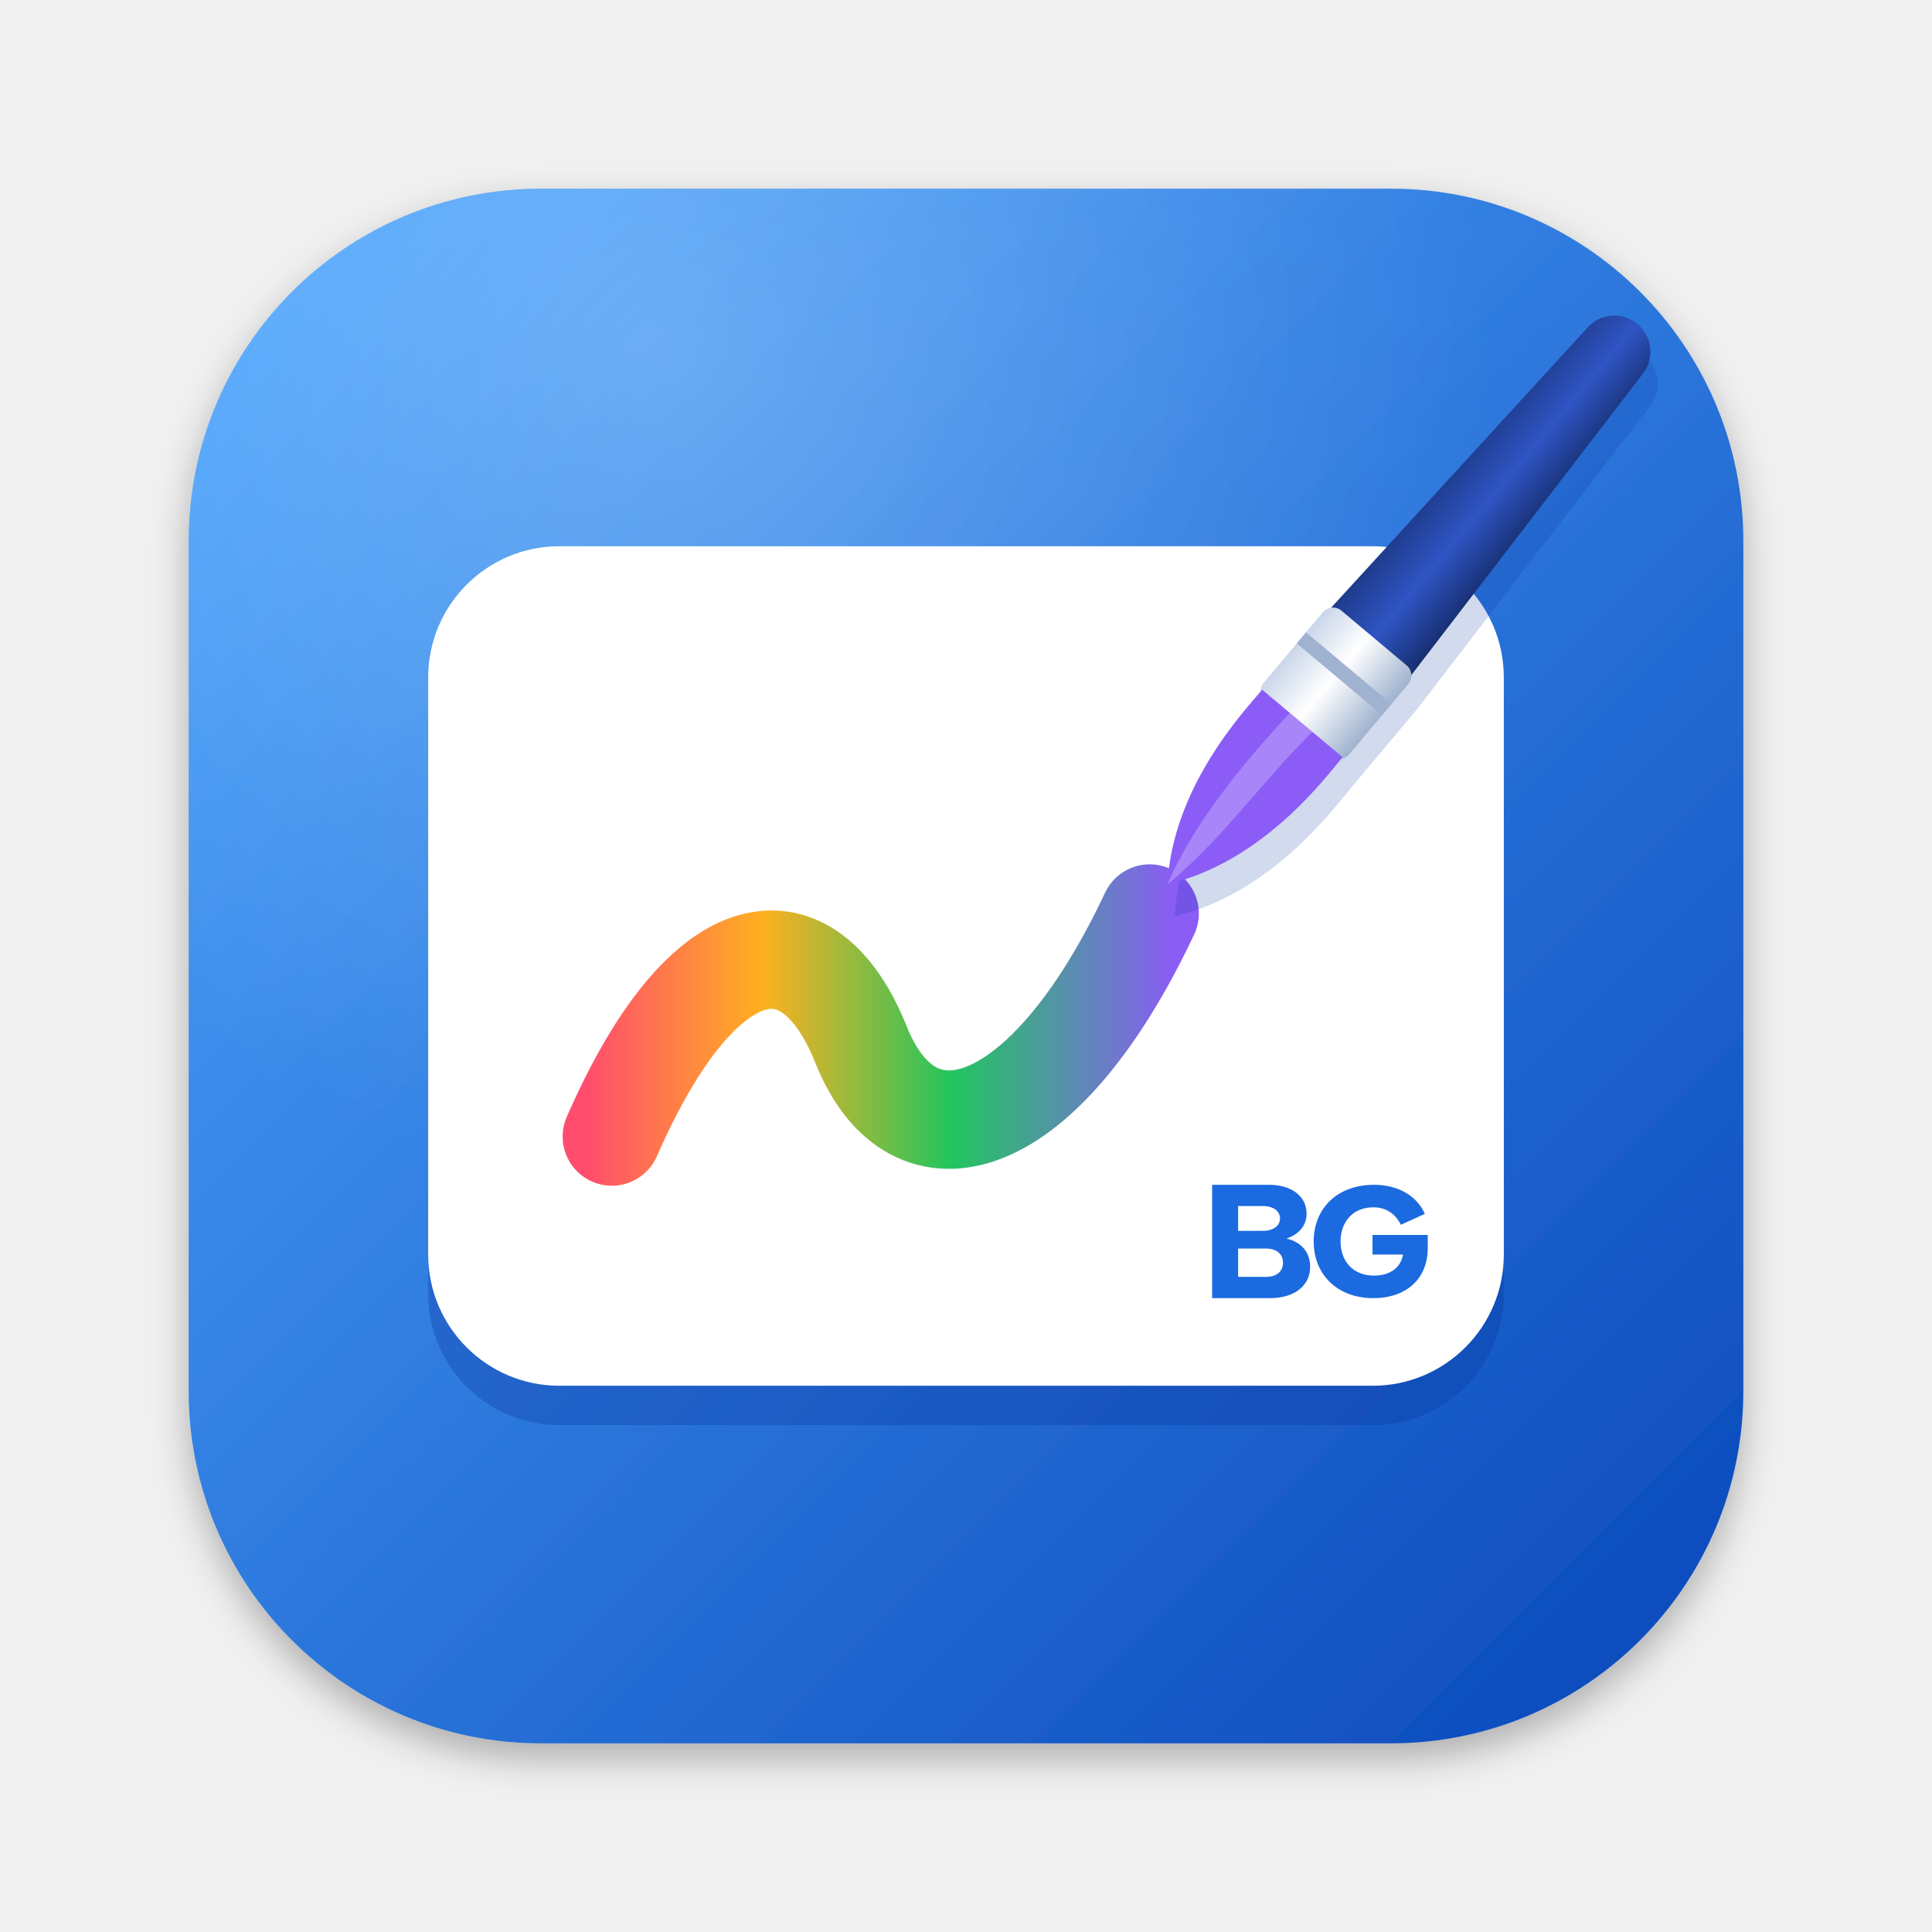
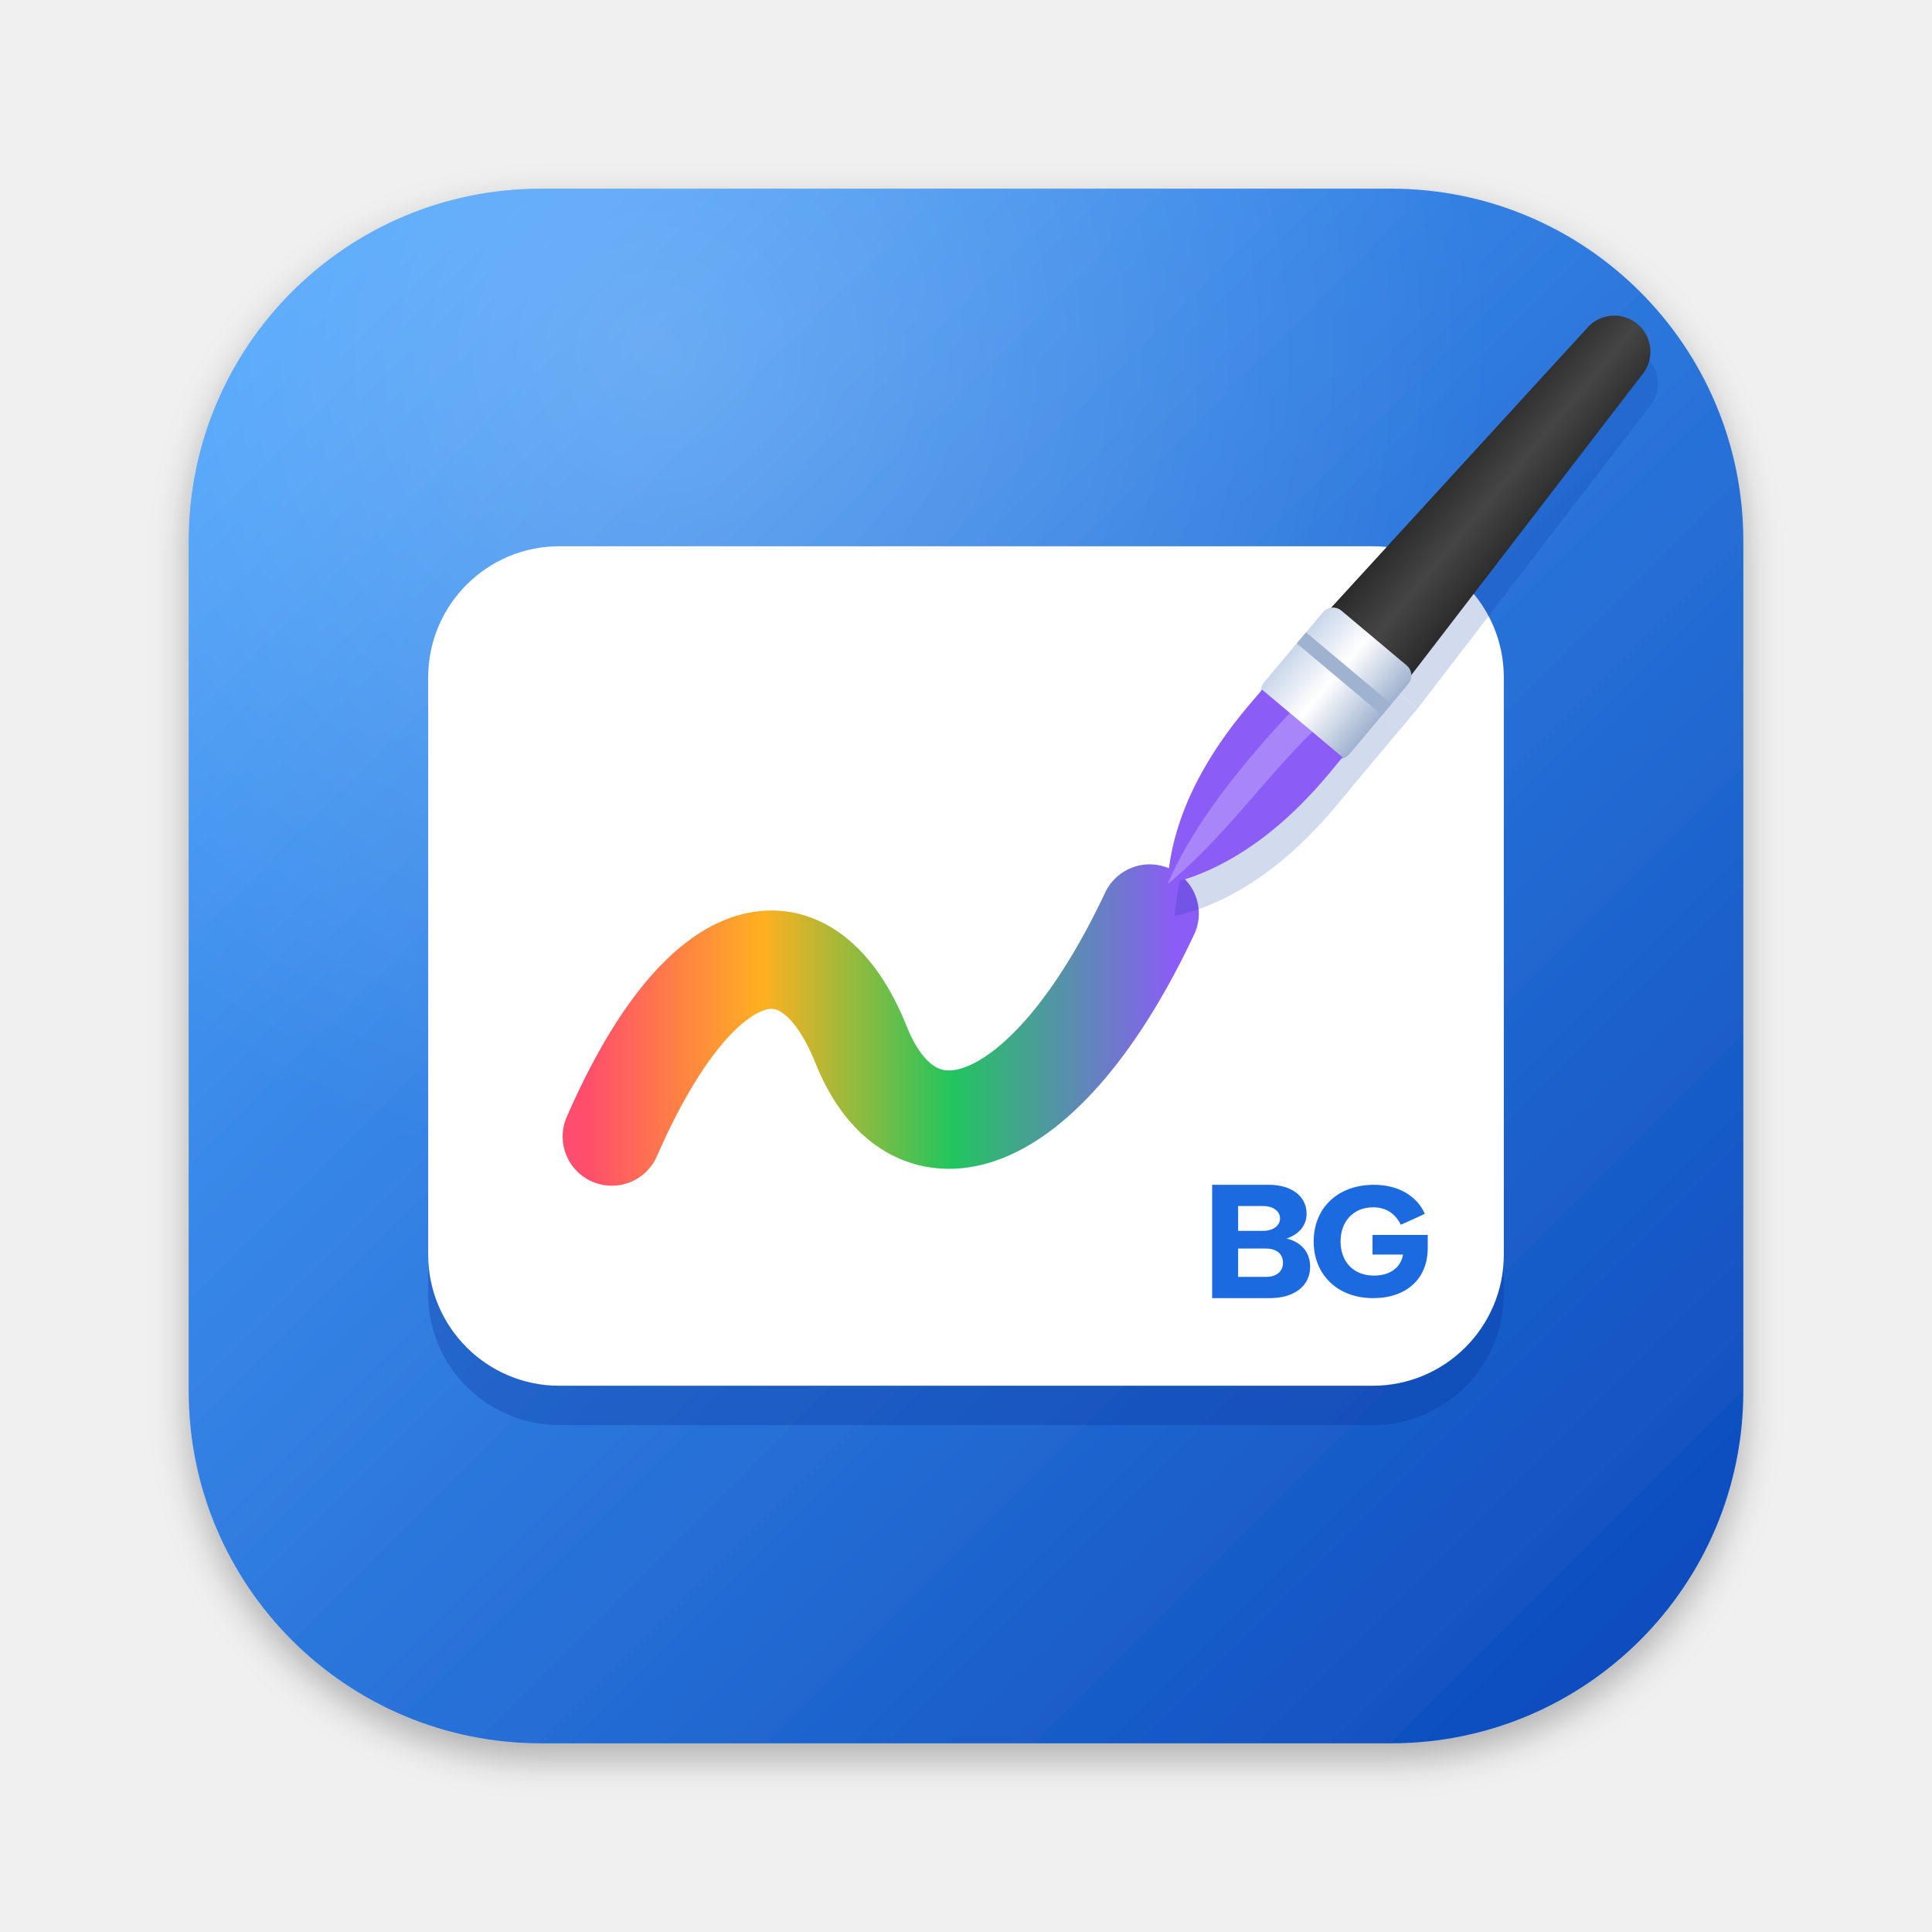
<svg xmlns="http://www.w3.org/2000/svg" viewBox="0 0 256 256" width="256" height="256">
  <defs>
    <linearGradient id="bg" x1="0" y1="0" x2="1" y2="1">
      <stop offset="0" stop-color="#4FA8FF" />
      <stop offset="1" stop-color="#0A47BA" />
    </linearGradient>
    <radialGradient id="glow" cx="0.3" cy="0.1" r="0.9">
      <stop offset="0" stop-color="#FFFFFF" stop-opacity="0.22" />
      <stop offset="0.6" stop-color="#FFFFFF" stop-opacity="0" />
    </radialGradient>
    <linearGradient id="paint" gradientUnits="userSpaceOnUse" x1="70" y1="0" x2="160" y2="0">
      <stop offset="0" stop-color="#FF4D6D" />
      <stop offset="0.3" stop-color="#FFB020" />
      <stop offset="0.62" stop-color="#22C55E" />
      <stop offset="1" stop-color="#8B5CF6" />
    </linearGradient>
    <linearGradient id="handle" x1="0" y1="0" x2="1" y2="0">
-       <stop offset="0" stop-color="#1E3A8A" />
-       <stop offset="0.5" stop-color="#2F55C4" />
-       <stop offset="1" stop-color="#172E70" />
+       <stop offset="0" stop-color="#2A2A2A" />
+       <stop offset="0.5" stop-color="#454545" />
+       <stop offset="1" stop-color="#2A2A2A" />
    </linearGradient>
    <linearGradient id="ferrule" x1="0" y1="0" x2="1" y2="0">
      <stop offset="0" stop-color="#C9D6EA" />
      <stop offset="0.45" stop-color="#FFFFFF" />
      <stop offset="1" stop-color="#9FB2CF" />
    </linearGradient>
    <filter id="tile-shadow" x="-20%" y="-20%" width="140%" height="140%">
      <feDropShadow dx="0" dy="2.5" stdDeviation="3" flood-color="#000000" flood-opacity="0.28" />
    </filter>
  </defs>
  <g transform="translate(128 128) scale(0.8046875) translate(-128 -128)">
    <rect width="256" height="256" rx="58" fill="url(#bg)" filter="url(#tile-shadow)" />
    <rect width="256" height="256" rx="58" fill="url(#glow)" />
    <g transform="translate(128 128) scale(1.08) translate(-128 -124)">
      <rect x="46" y="66" width="164" height="128" rx="20" fill="#06309A" opacity="0.30" />
      <rect x="46" y="60" width="164" height="128" rx="20" fill="#FFFFFF" />
      <path d="M74 150 C 88 118, 104 116, 112 136 S 140 150, 156 116" fill="none" stroke="url(#paint)" stroke-width="15" stroke-linecap="round" stroke-linejoin="round" />
      <g transform="translate(160 110) rotate(40)">
        <g transform="translate(4 3)" fill="#06309A" opacity="0.18">
          <path d="M0 2 C-9 -10 -8 -26 -8 -30 H8 C8 -26 9 -10 0 2 Z" />
          <rect x="-8" y="-46" width="16" height="17" />
          <path d="M-8 -46 L-5.5 -104 A5.5 5.5 0 0 1 5.5 -104 L8 -46 Z" />
        </g>
        <path d="M-8 -46 L-5.5 -104 A5.5 5.5 0 0 1 5.5 -104 L8 -46 Z" fill="url(#handle)" />
        <rect x="-8.5" y="-47" width="17" height="18" rx="2" fill="url(#ferrule)" />
        <rect x="-8.5" y="-41" width="17" height="2.2" fill="#9FB2CF" />
        <path d="M0 2 C-9 -10 -8 -26 -8 -30 H8 C8 -26 9 -10 0 2 Z" fill="#8B5CF6" />
        <path d="M0 2 C-3 -8 -3 -20 -2.5 -30 H2 C1 -20 2 -8 0 2 Z" fill="#FFFFFF" opacity="0.25" />
      </g>
      <g transform="translate(182 166)">
        <g fill="#1B6AE0" transform="scale(0.18) translate(-199.5 -140)">
          <path fill-rule="evenodd" d="M108 92 H156 C175 92 188 101.5 188 116.5 C188 126.5 181.5 134 171 137.5 C183.5 140.5 191 149 191 161.5 C191 178 177 188 157 188 H108 V92 Z M130 110 V131 H151 C160 131 165.5 126.5 165.5 120.5 C165.5 114.5 160 110 151 110 H130 Z M130 146 V170 H153.5 C162.5 170 168 165.5 168 158 C168 150.5 162.5 146 153.5 146 H130 Z" />
          <g transform="translate(194 92) scale(1.230769) translate(-144.5 -104)">
            <path d="M186 104 C202.5 104 215.5 111.5 221 124 L204.5 131.5 C200.5 123.5 194 119.5 185.5 119.5 C171.5 119.5 163 129.5 163 143 C163 156.5 171.5 166.5 186 166.5 C197 166.5 204.5 161 206 152 H185 V138.5 H223 V147.5 C223 169 208 182 185.5 182 C160.5 182 144.5 165.5 144.5 143 C144.5 120.5 160.5 104 186 104 Z" />
          </g>
        </g>
      </g>
    </g>
  </g>
</svg>
